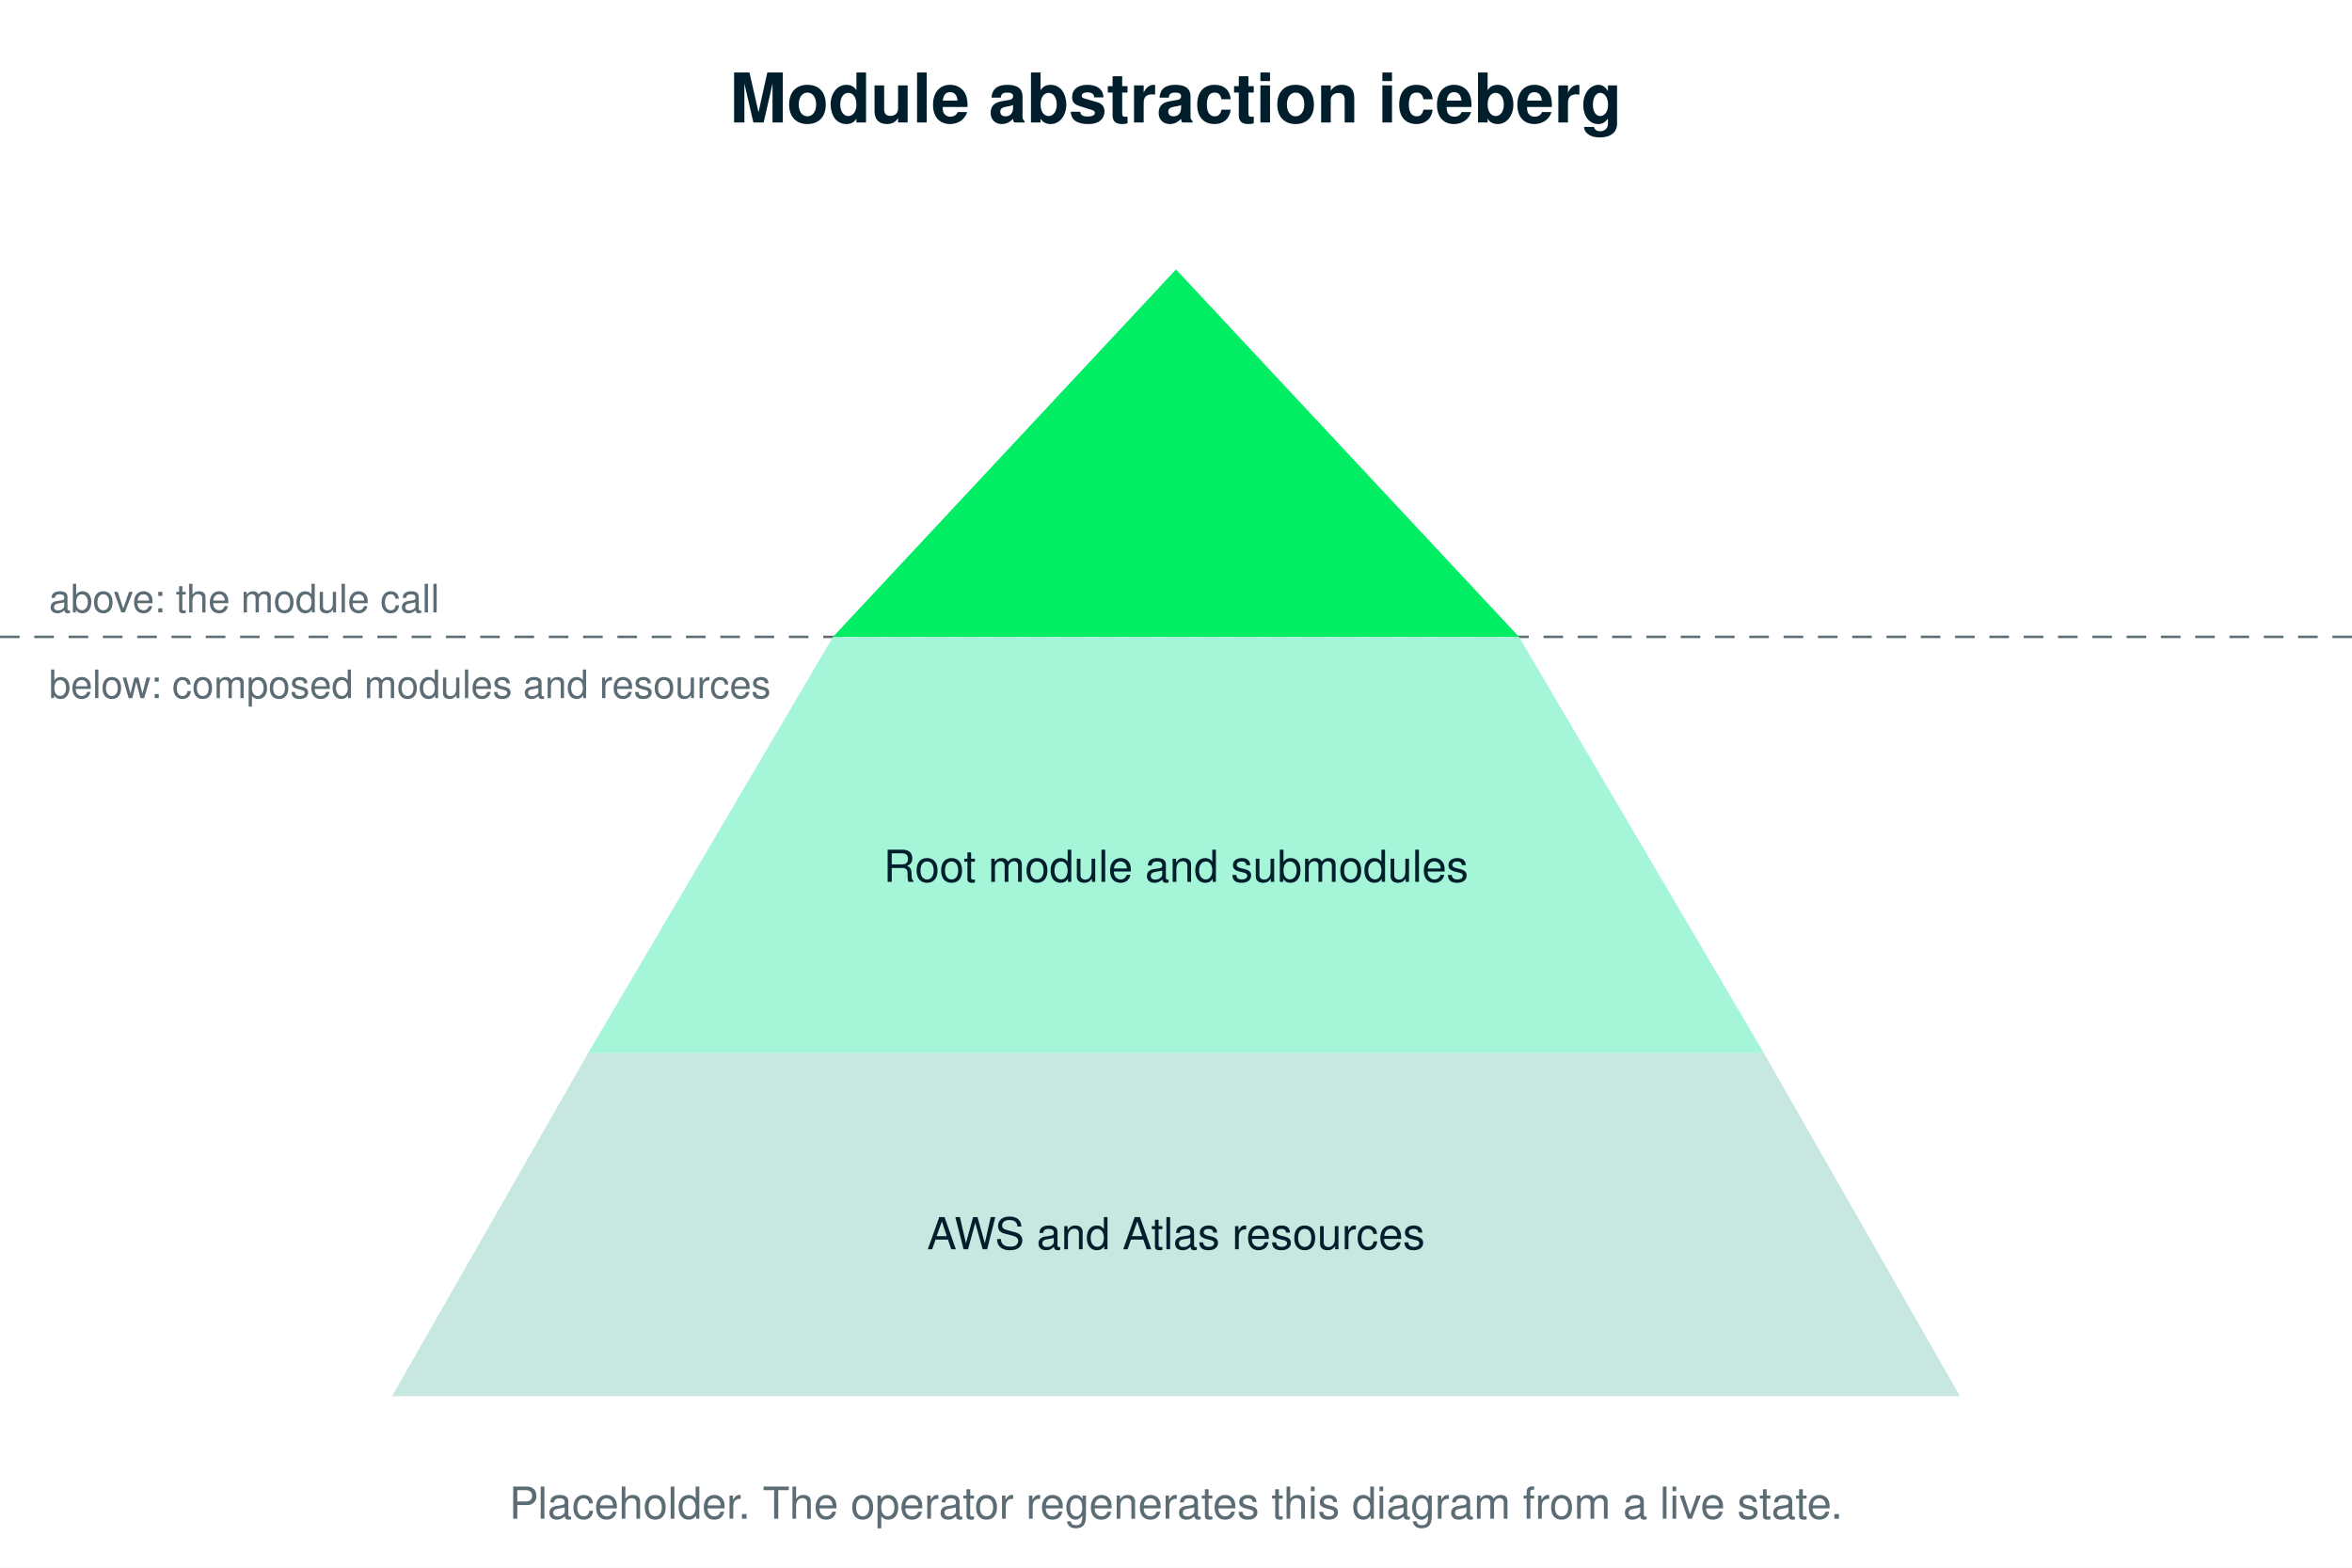
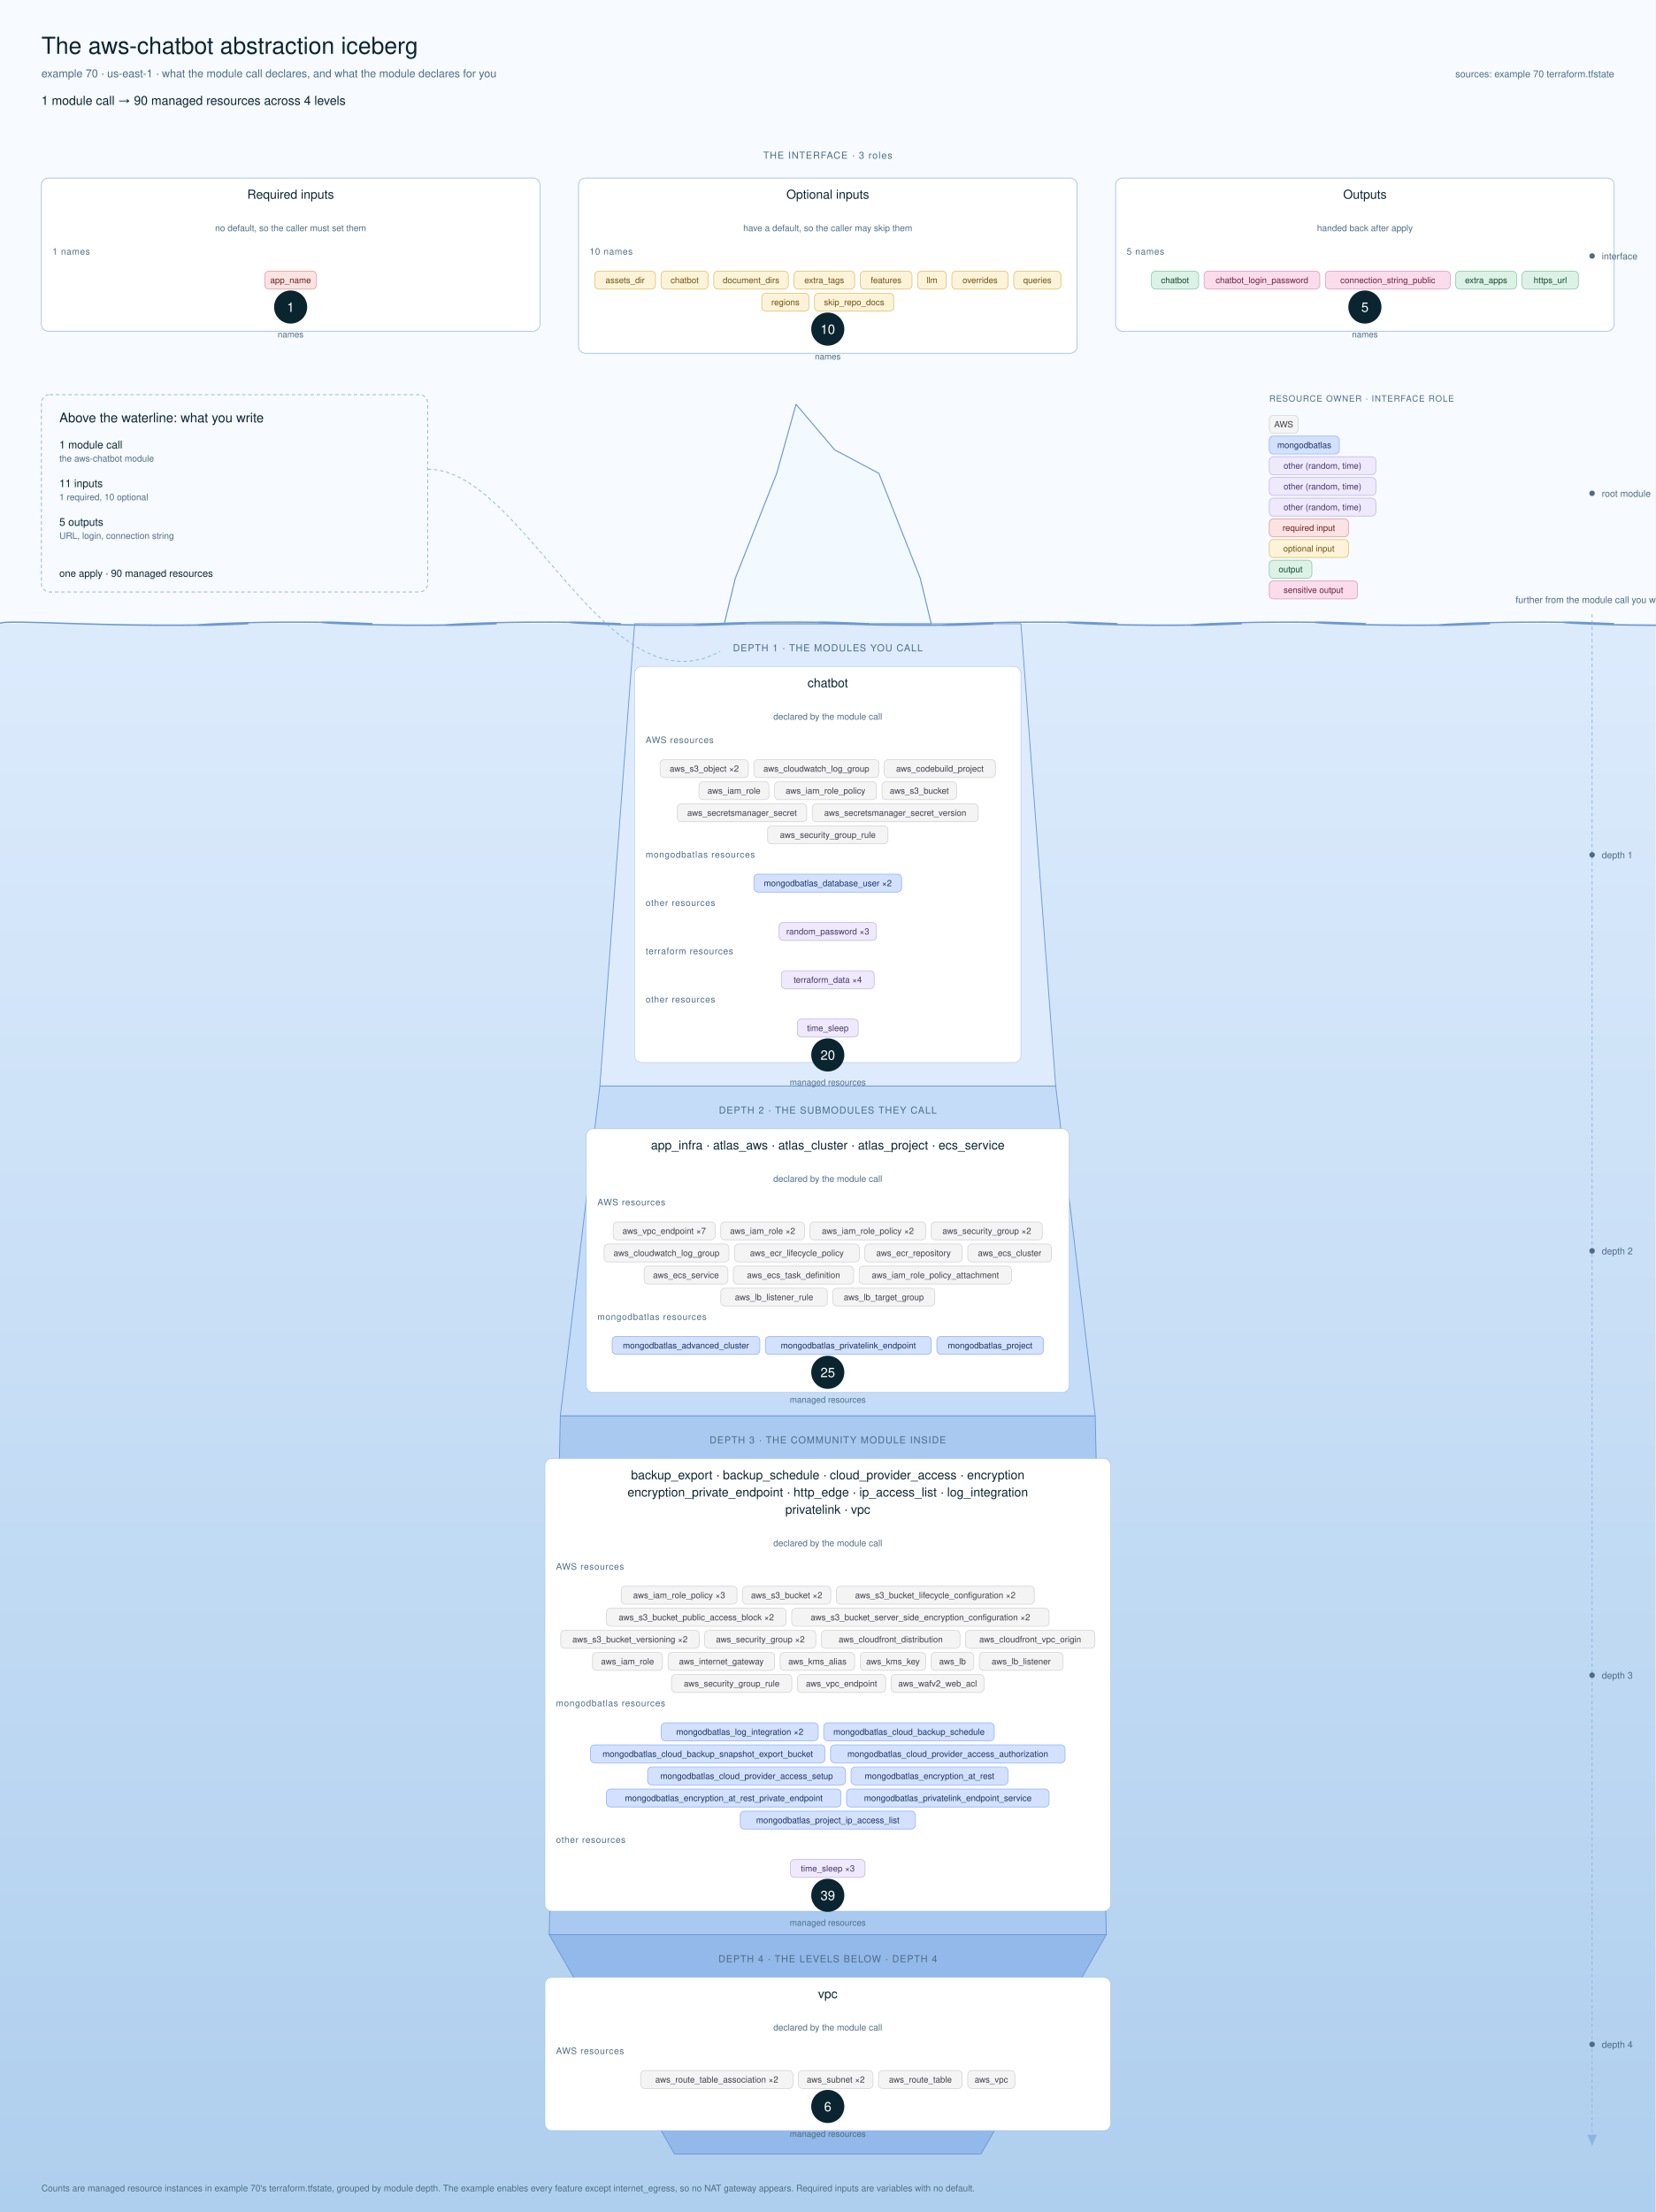
- <svg xmlns="http://www.w3.org/2000/svg" width="960" height="640" viewBox="0 0 960 640" role="img" aria-label="Placeholder for the module abstraction iceberg diagram">
-   <rect width="960" height="640" fill="#FFFFFF" />
-   <text x="480" y="50" text-anchor="middle" font-family="Helvetica, Arial, sans-serif" font-size="28" font-weight="700" fill="#001E2B">Module abstraction iceberg</text>
-   <line x1="0" y1="260" x2="960" y2="260" stroke="#5C6C75" stroke-dasharray="8 6" />
-   <text x="20" y="250" font-family="Helvetica, Arial, sans-serif" font-size="16" fill="#5C6C75">above: the module call</text>
-   <text x="20" y="285" font-family="Helvetica, Arial, sans-serif" font-size="16" fill="#5C6C75">below: composed modules and resources</text>
-   <polygon points="480,110 620,260 340,260" fill="#00ED64" />
-   <polygon points="340,260 620,260 720,430 240,430" fill="#A5F5D9" />
-   <polygon points="240,430 720,430 800,570 160,570" fill="#C7E7E0" />
-   <text x="480" y="360" text-anchor="middle" font-family="Helvetica, Arial, sans-serif" font-size="18" fill="#001E2B">Root module and submodules</text>
-   <text x="480" y="510" text-anchor="middle" font-family="Helvetica, Arial, sans-serif" font-size="18" fill="#001E2B">AWS and Atlas resources</text>
-   <text x="480" y="620" text-anchor="middle" font-family="Helvetica, Arial, sans-serif" font-size="18" fill="#5C6C75">Placeholder. The operator regenerates this diagram from a live state.</text>
+ <svg xmlns="http://www.w3.org/2000/svg" width="2400" viewBox="0 0 2400 3206" font-family="Helvetica, Arial, sans-serif" role="img">
+   <rect width="2400" height="3206" fill="#F7FAFF" />
+   <defs>
+     <linearGradient id="water" x1="0" y1="0" x2="0" y2="1">
+       <stop offset="0" stop-color="#DCEBFC" />
+       <stop offset="1" stop-color="#AFCFEE" />
+     </linearGradient>
+   </defs>
+   <rect x="0" y="904" width="2400" height="2302" fill="url(#water)" />
+   <polygon points="796.2,2804.0 977.9,3122.0 1422.1,3122.0 1603.8,2804.0" fill="#93B8EA" stroke="#6C97D4" stroke-width="1.2" stroke-linejoin="round" />
+   <polygon points="812.3,2052.0 796.2,2804.0 1603.8,2804.0 1587.7,2052.0" fill="#A9C9F1" stroke="#6C97D4" stroke-width="1.2" stroke-linejoin="round" />
+   <polygon points="869.6,1574.0 812.3,2052.0 1587.7,2052.0 1530.4,1574.0" fill="#C4DCF8" stroke="#6C97D4" stroke-width="1.2" stroke-linejoin="round" />
+   <polygon points="920.0,904.0 869.6,1574.0 1530.4,1574.0 1480.0,904.0" fill="#DDEBFD" stroke="#6C97D4" stroke-width="1.2" stroke-linejoin="round" />
+   <polygon points="1050.0,904.0 1066.0,838.0 1126.0,686.0 1154.0,586.0 1210.0,652.0 1274.0,686.0 1334.0,838.0 1350.0,904.0" fill="#F2F9FF" stroke="#6C97D4" stroke-width="1.5" stroke-linejoin="round" />
+   <text x="1200.0" y="230.0" text-anchor="middle" font-size="14" fill="#4C6C83" font-weight="500" letter-spacing="0.08em">THE INTERFACE  ·  3 roles</text>
+   <rect x="60.0" y="258.0" width="722.7" height="222.0" rx="10" fill="#FFFFFF" fill-opacity="1" stroke-opacity="1" stroke="#8FB4E0" stroke-width="0.9" />
+   <text x="421.3" y="288.0" text-anchor="middle" font-size="18" fill="#0B2530" font-weight="500">Required inputs</text>
+   <text x="421.3" y="335.0" text-anchor="middle" font-size="13" fill="#4C6C83">no default, so the caller must set them</text>
+   <text x="76.0" y="369.0" text-anchor="start" font-size="13" fill="#4C6C83" font-weight="500" letter-spacing="0.06em">1 names</text>
+   <rect x="383.8" y="393.0" width="75.0" height="26" rx="6" fill="#FBE3E3" stroke="#E39A9A" />
+   <text x="421.3" y="410.4" text-anchor="middle" font-size="12.5" fill="#6B2020">app_name</text>
+   <circle cx="421.333" cy="445" r="24" fill="#0B2530" />
+   <text x="421.3" y="452.0" text-anchor="middle" font-size="19" fill="#FFFFFF" font-weight="500">1</text>
+   <text x="421.3" y="489.0" text-anchor="middle" font-size="12.5" fill="#4C6C83">names</text>
+   <rect x="838.7" y="258.0" width="722.7" height="254.0" rx="10" fill="#FFFFFF" fill-opacity="1" stroke-opacity="1" stroke="#8FB4E0" stroke-width="0.9" />
+   <text x="1200.0" y="288.0" text-anchor="middle" font-size="18" fill="#0B2530" font-weight="500">Optional inputs</text>
+   <text x="1200.0" y="335.0" text-anchor="middle" font-size="13" fill="#4C6C83">have a default, so the caller may skip them</text>
+   <text x="854.7" y="369.0" text-anchor="start" font-size="13" fill="#4C6C83" font-weight="500" letter-spacing="0.06em">10 names</text>
+   <rect x="862.1" y="393.0" width="88.2" height="26" rx="6" fill="#FDF3D8" stroke="#E0C070" />
+   <text x="906.2" y="410.4" text-anchor="middle" font-size="12.5" fill="#6B5210">assets_dir</text>
+   <rect x="958.3" y="393.0" width="68.4" height="26" rx="6" fill="#FDF3D8" stroke="#E0C070" />
+   <text x="992.5" y="410.4" text-anchor="middle" font-size="12.5" fill="#6B5210">chatbot</text>
+   <rect x="1034.7" y="393.0" width="108.1" height="26" rx="6" fill="#FDF3D8" stroke="#E0C070" />
+   <text x="1088.8" y="410.4" text-anchor="middle" font-size="12.5" fill="#6B5210">document_dirs</text>
+   <rect x="1150.8" y="393.0" width="88.2" height="26" rx="6" fill="#FDF3D8" stroke="#E0C070" />
+   <text x="1194.9" y="410.4" text-anchor="middle" font-size="12.5" fill="#6B5210">extra_tags</text>
+   <rect x="1247.1" y="393.0" width="75.0" height="26" rx="6" fill="#FDF3D8" stroke="#E0C070" />
+   <text x="1284.6" y="410.4" text-anchor="middle" font-size="12.5" fill="#6B5210">features</text>
+   <rect x="1330.1" y="393.0" width="41.9" height="26" rx="6" fill="#FDF3D8" stroke="#E0C070" />
+   <text x="1351.0" y="410.4" text-anchor="middle" font-size="12.5" fill="#6B5210">llm</text>
+   <rect x="1379.9" y="393.0" width="81.6" height="26" rx="6" fill="#FDF3D8" stroke="#E0C070" />
+   <text x="1420.8" y="410.4" text-anchor="middle" font-size="12.5" fill="#6B5210">overrides</text>
+   <rect x="1469.6" y="393.0" width="68.4" height="26" rx="6" fill="#FDF3D8" stroke="#E0C070" />
+   <text x="1503.8" y="410.4" text-anchor="middle" font-size="12.5" fill="#6B5210">queries</text>
+   <rect x="1104.4" y="425.0" width="68.4" height="26" rx="6" fill="#FDF3D8" stroke="#E0C070" />
+   <text x="1138.6" y="442.4" text-anchor="middle" font-size="12.5" fill="#6B5210">regions</text>
+   <rect x="1180.8" y="425.0" width="114.8" height="26" rx="6" fill="#FDF3D8" stroke="#E0C070" />
+   <text x="1238.2" y="442.4" text-anchor="middle" font-size="12.5" fill="#6B5210">skip_repo_docs</text>
+   <circle cx="1200.0" cy="477" r="24" fill="#0B2530" />
+   <text x="1200.0" y="484.0" text-anchor="middle" font-size="19" fill="#FFFFFF" font-weight="500">10</text>
+   <text x="1200.0" y="521.0" text-anchor="middle" font-size="12.5" fill="#4C6C83">names</text>
+   <rect x="1617.3" y="258.0" width="722.7" height="222.0" rx="10" fill="#FFFFFF" fill-opacity="1" stroke-opacity="1" stroke="#8FB4E0" stroke-width="0.9" />
+   <text x="1978.7" y="288.0" text-anchor="middle" font-size="18" fill="#0B2530" font-weight="500">Outputs</text>
+   <text x="1978.7" y="335.0" text-anchor="middle" font-size="13" fill="#4C6C83">handed back after apply</text>
+   <text x="1633.3" y="369.0" text-anchor="start" font-size="13" fill="#4C6C83" font-weight="500" letter-spacing="0.06em">5 names</text>
+   <rect x="1669.2" y="393.0" width="68.4" height="26" rx="6" fill="#DDF2E6" stroke="#87C9A5" />
+   <text x="1703.4" y="410.4" text-anchor="middle" font-size="12.5" fill="#0E4A2C">chatbot</text>
+   <rect x="1745.5" y="393.0" width="167.8" height="26" rx="6" fill="#FADCEA" stroke="#DF9BBF" />
+   <text x="1829.4" y="410.4" text-anchor="middle" font-size="12.5" fill="#6B1F45">chatbot_login_password</text>
+   <rect x="1921.3" y="393.0" width="181.0" height="26" rx="6" fill="#FADCEA" stroke="#DF9BBF" />
+   <text x="2011.8" y="410.4" text-anchor="middle" font-size="12.5" fill="#6B1F45">connection_string_public</text>
+   <rect x="2110.3" y="393.0" width="88.2" height="26" rx="6" fill="#DDF2E6" stroke="#87C9A5" />
+   <text x="2154.4" y="410.4" text-anchor="middle" font-size="12.5" fill="#0E4A2C">extra_apps</text>
+   <rect x="2206.5" y="393.0" width="81.6" height="26" rx="6" fill="#DDF2E6" stroke="#87C9A5" />
+   <text x="2247.4" y="410.4" text-anchor="middle" font-size="12.5" fill="#0E4A2C">https_url</text>
+   <circle cx="1978.667" cy="445" r="24" fill="#0B2530" />
+   <text x="1978.7" y="452.0" text-anchor="middle" font-size="19" fill="#FFFFFF" font-weight="500">5</text>
+   <text x="1978.7" y="489.0" text-anchor="middle" font-size="12.5" fill="#4C6C83">names</text>
+   <text x="1200.0" y="944.0" text-anchor="middle" font-size="14" fill="#4C6C83" font-weight="500" letter-spacing="0.08em">DEPTH 1  ·  THE MODULES YOU CALL</text>
+   <rect x="920.0" y="966.0" width="560.0" height="574.0" rx="10" fill="#FFFFFF" stroke="#8FB4E0" stroke-width="0.9" stroke-opacity="0.6" />
+   <text x="1200.0" y="996.0" text-anchor="middle" font-size="18" fill="#0B2530" font-weight="500">chatbot</text>
+   <text x="1200.0" y="1043.0" text-anchor="middle" font-size="13" fill="#4C6C83">declared by the module call</text>
+   <text x="936.0" y="1077.0" text-anchor="start" font-size="13" fill="#4C6C83" font-weight="500" letter-spacing="0.06em">AWS resources</text>
+   <rect x="956.9" y="1101.0" width="128.0" height="26" rx="6" fill="#F4F4F5" stroke="#D4D4D8" />
+   <text x="1020.9" y="1118.4" text-anchor="middle" font-size="12.5" fill="#3F3F46">aws_s3_object ×2</text>
+   <rect x="1092.9" y="1101.0" width="181.0" height="26" rx="6" fill="#F4F4F5" stroke="#D4D4D8" />
+   <text x="1183.4" y="1118.4" text-anchor="middle" font-size="12.5" fill="#3F3F46">aws_cloudwatch_log_group</text>
+   <rect x="1281.9" y="1101.0" width="161.1" height="26" rx="6" fill="#F4F4F5" stroke="#D4D4D8" />
+   <text x="1362.5" y="1118.4" text-anchor="middle" font-size="12.5" fill="#3F3F46">aws_codebuild_project</text>
+   <rect x="1013.2" y="1133.0" width="101.5" height="26" rx="6" fill="#F4F4F5" stroke="#D4D4D8" />
+   <text x="1064.0" y="1150.4" text-anchor="middle" font-size="12.5" fill="#3F3F46">aws_iam_role</text>
+   <rect x="1122.8" y="1133.0" width="147.9" height="26" rx="6" fill="#F4F4F5" stroke="#D4D4D8" />
+   <text x="1196.7" y="1150.4" text-anchor="middle" font-size="12.5" fill="#3F3F46">aws_iam_role_policy</text>
+   <rect x="1278.6" y="1133.0" width="108.1" height="26" rx="6" fill="#F4F4F5" stroke="#D4D4D8" />
+   <text x="1332.7" y="1150.4" text-anchor="middle" font-size="12.5" fill="#3F3F46">aws_s3_bucket</text>
+   <rect x="981.9" y="1165.0" width="187.6" height="26" rx="6" fill="#F4F4F5" stroke="#D4D4D8" />
+   <text x="1075.7" y="1182.4" text-anchor="middle" font-size="12.5" fill="#3F3F46">aws_secretsmanager_secret</text>
+   <rect x="1177.5" y="1165.0" width="240.6" height="26" rx="6" fill="#F4F4F5" stroke="#D4D4D8" />
+   <text x="1297.8" y="1182.4" text-anchor="middle" font-size="12.5" fill="#3F3F46">aws_secretsmanager_secret_version</text>
+   <rect x="1112.8" y="1197.0" width="174.4" height="26" rx="6" fill="#F4F4F5" stroke="#D4D4D8" />
+   <text x="1200.0" y="1214.4" text-anchor="middle" font-size="12.5" fill="#3F3F46">aws_security_group_rule</text>
+   <text x="936.0" y="1243.0" text-anchor="start" font-size="13" fill="#4C6C83" font-weight="500" letter-spacing="0.06em">mongodbatlas resources</text>
+   <rect x="1092.9" y="1267.0" width="214.1" height="26" rx="6" fill="#D3E1FF" stroke="#90B3FF" />
+   <text x="1200.0" y="1284.4" text-anchor="middle" font-size="12.5" fill="#17325C">mongodbatlas_database_user ×2</text>
+   <text x="936.0" y="1313.0" text-anchor="start" font-size="13" fill="#4C6C83" font-weight="500" letter-spacing="0.06em">other resources</text>
+   <rect x="1129.4" y="1337.0" width="141.2" height="26" rx="6" fill="#EFEAFB" stroke="#C4B5E8" />
+   <text x="1200.0" y="1354.4" text-anchor="middle" font-size="12.5" fill="#43326B">random_password ×3</text>
+   <text x="936.0" y="1383.0" text-anchor="start" font-size="13" fill="#4C6C83" font-weight="500" letter-spacing="0.06em">terraform resources</text>
+   <rect x="1132.7" y="1407.0" width="134.6" height="26" rx="6" fill="#EFEAFB" stroke="#C4B5E8" />
+   <text x="1200.0" y="1424.4" text-anchor="middle" font-size="12.5" fill="#43326B">terraform_data ×4</text>
+   <text x="936.0" y="1453.0" text-anchor="start" font-size="13" fill="#4C6C83" font-weight="500" letter-spacing="0.06em">other resources</text>
+   <rect x="1155.9" y="1477.0" width="88.2" height="26" rx="6" fill="#EFEAFB" stroke="#C4B5E8" />
+   <text x="1200.0" y="1494.4" text-anchor="middle" font-size="12.5" fill="#43326B">time_sleep</text>
+   <circle cx="1200.0" cy="1529" r="24" fill="#0B2530" />
+   <text x="1200.0" y="1536.0" text-anchor="middle" font-size="19" fill="#FFFFFF" font-weight="500">20</text>
+   <text x="1200.0" y="1573.0" text-anchor="middle" font-size="12.5" fill="#4C6C83">managed resources</text>
+   <text x="1200.0" y="1614.0" text-anchor="middle" font-size="14" fill="#4C6C83" font-weight="500" letter-spacing="0.08em">DEPTH 2  ·  THE SUBMODULES THEY CALL</text>
+   <rect x="850.0" y="1636.0" width="700.0" height="382.0" rx="10" fill="#FFFFFF" stroke="#8FB4E0" stroke-width="0.9" stroke-opacity="0.6" />
+   <text x="1200.0" y="1666.0" text-anchor="middle" font-size="18" fill="#0B2530" font-weight="500">app_infra · atlas_aws · atlas_cluster · atlas_project · ecs_service</text>
+   <text x="1200.0" y="1713.0" text-anchor="middle" font-size="13" fill="#4C6C83">declared by the module call</text>
+   <text x="866.0" y="1747.0" text-anchor="start" font-size="13" fill="#4C6C83" font-weight="500" letter-spacing="0.06em">AWS resources</text>
+   <rect x="888.9" y="1771.0" width="147.9" height="26" rx="6" fill="#F4F4F5" stroke="#D4D4D8" />
+   <text x="962.9" y="1788.4" text-anchor="middle" font-size="12.5" fill="#3F3F46">aws_vpc_endpoint ×7</text>
+   <rect x="1044.8" y="1771.0" width="121.4" height="26" rx="6" fill="#F4F4F5" stroke="#D4D4D8" />
+   <text x="1105.5" y="1788.4" text-anchor="middle" font-size="12.5" fill="#3F3F46">aws_iam_role ×2</text>
+   <rect x="1174.2" y="1771.0" width="167.8" height="26" rx="6" fill="#F4F4F5" stroke="#D4D4D8" />
+   <text x="1258.1" y="1788.4" text-anchor="middle" font-size="12.5" fill="#3F3F46">aws_iam_role_policy ×2</text>
+   <rect x="1349.9" y="1771.0" width="161.1" height="26" rx="6" fill="#F4F4F5" stroke="#D4D4D8" />
+   <text x="1430.5" y="1788.4" text-anchor="middle" font-size="12.5" fill="#3F3F46">aws_security_group ×2</text>
+   <rect x="875.7" y="1803.0" width="181.0" height="26" rx="6" fill="#F4F4F5" stroke="#D4D4D8" />
+   <text x="966.2" y="1820.4" text-anchor="middle" font-size="12.5" fill="#3F3F46">aws_cloudwatch_log_group</text>
+   <rect x="1064.7" y="1803.0" width="181.0" height="26" rx="6" fill="#F4F4F5" stroke="#D4D4D8" />
+   <text x="1155.2" y="1820.4" text-anchor="middle" font-size="12.5" fill="#3F3F46">aws_ecr_lifecycle_policy</text>
+   <rect x="1253.7" y="1803.0" width="141.2" height="26" rx="6" fill="#F4F4F5" stroke="#D4D4D8" />
+   <text x="1324.3" y="1820.4" text-anchor="middle" font-size="12.5" fill="#3F3F46">aws_ecr_repository</text>
+   <rect x="1402.9" y="1803.0" width="121.4" height="26" rx="6" fill="#F4F4F5" stroke="#D4D4D8" />
+   <text x="1463.6" y="1820.4" text-anchor="middle" font-size="12.5" fill="#3F3F46">aws_ecs_cluster</text>
+   <rect x="933.8" y="1835.0" width="121.4" height="26" rx="6" fill="#F4F4F5" stroke="#D4D4D8" />
+   <text x="994.4" y="1852.4" text-anchor="middle" font-size="12.5" fill="#3F3F46">aws_ecs_service</text>
+   <rect x="1063.1" y="1835.0" width="174.4" height="26" rx="6" fill="#F4F4F5" stroke="#D4D4D8" />
+   <text x="1150.3" y="1852.4" text-anchor="middle" font-size="12.5" fill="#3F3F46">aws_ecs_task_definition</text>
+   <rect x="1245.5" y="1835.0" width="220.8" height="26" rx="6" fill="#F4F4F5" stroke="#D4D4D8" />
+   <text x="1355.9" y="1852.4" text-anchor="middle" font-size="12.5" fill="#3F3F46">aws_iam_role_policy_attachment</text>
+   <rect x="1044.8" y="1867.0" width="154.5" height="26" rx="6" fill="#F4F4F5" stroke="#D4D4D8" />
+   <text x="1122.1" y="1884.4" text-anchor="middle" font-size="12.5" fill="#3F3F46">aws_lb_listener_rule</text>
+   <rect x="1207.3" y="1867.0" width="147.9" height="26" rx="6" fill="#F4F4F5" stroke="#D4D4D8" />
+   <text x="1281.2" y="1884.4" text-anchor="middle" font-size="12.5" fill="#3F3F46">aws_lb_target_group</text>
+   <text x="866.0" y="1913.0" text-anchor="start" font-size="13" fill="#4C6C83" font-weight="500" letter-spacing="0.06em">mongodbatlas resources</text>
+   <rect x="887.4" y="1937.0" width="214.1" height="26" rx="6" fill="#D3E1FF" stroke="#90B3FF" />
+   <text x="994.4" y="1954.4" text-anchor="middle" font-size="12.5" fill="#17325C">mongodbatlas_advanced_cluster</text>
+   <rect x="1109.5" y="1937.0" width="240.6" height="26" rx="6" fill="#D3E1FF" stroke="#90B3FF" />
+   <text x="1229.8" y="1954.4" text-anchor="middle" font-size="12.5" fill="#17325C">mongodbatlas_privatelink_endpoint</text>
+   <rect x="1358.1" y="1937.0" width="154.5" height="26" rx="6" fill="#D3E1FF" stroke="#90B3FF" />
+   <text x="1435.4" y="1954.4" text-anchor="middle" font-size="12.5" fill="#17325C">mongodbatlas_project</text>
+   <circle cx="1200.0" cy="1989" r="24" fill="#0B2530" />
+   <text x="1200.0" y="1996.0" text-anchor="middle" font-size="19" fill="#FFFFFF" font-weight="500">25</text>
+   <text x="1200.0" y="2033.0" text-anchor="middle" font-size="12.5" fill="#4C6C83">managed resources</text>
+   <text x="1200.0" y="2092.0" text-anchor="middle" font-size="14" fill="#4C6C83" font-weight="500" letter-spacing="0.08em">DEPTH 3  ·  THE COMMUNITY MODULE INSIDE</text>
+   <rect x="790.0" y="2114.0" width="820.0" height="656.0" rx="10" fill="#FFFFFF" stroke="#8FB4E0" stroke-width="0.9" stroke-opacity="0.6" />
+   <text x="1200.0" y="2144.0" text-anchor="middle" font-size="18" fill="#0B2530" font-weight="500">backup_export · backup_schedule · cloud_provider_access · encryption</text>
+   <text x="1200.0" y="2169.0" text-anchor="middle" font-size="18" fill="#0B2530" font-weight="500">encryption_private_endpoint · http_edge · ip_access_list · log_integration</text>
+   <text x="1200.0" y="2194.0" text-anchor="middle" font-size="18" fill="#0B2530" font-weight="500">privatelink · vpc</text>
+   <text x="1200.0" y="2241.0" text-anchor="middle" font-size="13" fill="#4C6C83">declared by the module call</text>
+   <text x="806.0" y="2275.0" text-anchor="start" font-size="13" fill="#4C6C83" font-weight="500" letter-spacing="0.06em">AWS resources</text>
+   <rect x="900.6" y="2299.0" width="167.8" height="26" rx="6" fill="#F4F4F5" stroke="#D4D4D8" />
+   <text x="984.5" y="2316.4" text-anchor="middle" font-size="12.5" fill="#3F3F46">aws_iam_role_policy ×3</text>
+   <rect x="1076.4" y="2299.0" width="128.0" height="26" rx="6" fill="#F4F4F5" stroke="#D4D4D8" />
+   <text x="1140.4" y="2316.4" text-anchor="middle" font-size="12.5" fill="#3F3F46">aws_s3_bucket ×2</text>
+   <rect x="1212.4" y="2299.0" width="287.0" height="26" rx="6" fill="#F4F4F5" stroke="#D4D4D8" />
+   <text x="1355.9" y="2316.4" text-anchor="middle" font-size="12.5" fill="#3F3F46">aws_s3_bucket_lifecycle_configuration ×2</text>
+   <rect x="879.2" y="2331.0" width="260.5" height="26" rx="6" fill="#F4F4F5" stroke="#D4D4D8" />
+   <text x="1009.4" y="2348.4" text-anchor="middle" font-size="12.5" fill="#3F3F46">aws_s3_bucket_public_access_block ×2</text>
+   <rect x="1147.7" y="2331.0" width="373.1" height="26" rx="6" fill="#F4F4F5" stroke="#D4D4D8" />
+   <text x="1334.2" y="2348.4" text-anchor="middle" font-size="12.5" fill="#3F3F46">aws_s3_bucket_server_side_encryption_configuration ×2</text>
+   <rect x="812.8" y="2363.0" width="200.9" height="26" rx="6" fill="#F4F4F5" stroke="#D4D4D8" />
+   <text x="913.2" y="2380.4" text-anchor="middle" font-size="12.5" fill="#3F3F46">aws_s3_bucket_versioning ×2</text>
+   <rect x="1021.6" y="2363.0" width="161.1" height="26" rx="6" fill="#F4F4F5" stroke="#D4D4D8" />
+   <text x="1102.2" y="2380.4" text-anchor="middle" font-size="12.5" fill="#3F3F46">aws_security_group ×2</text>
+   <rect x="1190.8" y="2363.0" width="200.9" height="26" rx="6" fill="#F4F4F5" stroke="#D4D4D8" />
+   <text x="1291.2" y="2380.4" text-anchor="middle" font-size="12.5" fill="#3F3F46">aws_cloudfront_distribution</text>
+   <rect x="1399.6" y="2363.0" width="187.6" height="26" rx="6" fill="#F4F4F5" stroke="#D4D4D8" />
+   <text x="1493.4" y="2380.4" text-anchor="middle" font-size="12.5" fill="#3F3F46">aws_cloudfront_vpc_origin</text>
+   <rect x="858.9" y="2395.0" width="101.5" height="26" rx="6" fill="#F4F4F5" stroke="#D4D4D8" />
+   <text x="909.7" y="2412.4" text-anchor="middle" font-size="12.5" fill="#3F3F46">aws_iam_role</text>
+   <rect x="968.4" y="2395.0" width="154.5" height="26" rx="6" fill="#F4F4F5" stroke="#D4D4D8" />
+   <text x="1045.7" y="2412.4" text-anchor="middle" font-size="12.5" fill="#3F3F46">aws_internet_gateway</text>
+   <rect x="1130.9" y="2395.0" width="108.1" height="26" rx="6" fill="#F4F4F5" stroke="#D4D4D8" />
+   <text x="1185.0" y="2412.4" text-anchor="middle" font-size="12.5" fill="#3F3F46">aws_kms_alias</text>
+   <rect x="1247.1" y="2395.0" width="94.9" height="26" rx="6" fill="#F4F4F5" stroke="#D4D4D8" />
+   <text x="1294.5" y="2412.4" text-anchor="middle" font-size="12.5" fill="#3F3F46">aws_kms_key</text>
+   <rect x="1349.9" y="2395.0" width="61.8" height="26" rx="6" fill="#F4F4F5" stroke="#D4D4D8" />
+   <text x="1380.8" y="2412.4" text-anchor="middle" font-size="12.5" fill="#3F3F46">aws_lb</text>
+   <rect x="1419.7" y="2395.0" width="121.4" height="26" rx="6" fill="#F4F4F5" stroke="#D4D4D8" />
+   <text x="1480.4" y="2412.4" text-anchor="middle" font-size="12.5" fill="#3F3F46">aws_lb_listener</text>
+   <rect x="973.5" y="2427.0" width="174.4" height="26" rx="6" fill="#F4F4F5" stroke="#D4D4D8" />
+   <text x="1060.7" y="2444.4" text-anchor="middle" font-size="12.5" fill="#3F3F46">aws_security_group_rule</text>
+   <rect x="1155.9" y="2427.0" width="128.0" height="26" rx="6" fill="#F4F4F5" stroke="#D4D4D8" />
+   <text x="1219.9" y="2444.4" text-anchor="middle" font-size="12.5" fill="#3F3F46">aws_vpc_endpoint</text>
+   <rect x="1291.9" y="2427.0" width="134.6" height="26" rx="6" fill="#F4F4F5" stroke="#D4D4D8" />
+   <text x="1359.2" y="2444.4" text-anchor="middle" font-size="12.5" fill="#3F3F46">aws_wafv2_web_acl</text>
+   <text x="806.0" y="2473.0" text-anchor="start" font-size="13" fill="#4C6C83" font-weight="500" letter-spacing="0.06em">mongodbatlas resources</text>
+   <rect x="958.7" y="2497.0" width="227.4" height="26" rx="6" fill="#D3E1FF" stroke="#90B3FF" />
+   <text x="1072.4" y="2514.4" text-anchor="middle" font-size="12.5" fill="#17325C">mongodbatlas_log_integration ×2</text>
+   <rect x="1194.1" y="2497.0" width="247.2" height="26" rx="6" fill="#D3E1FF" stroke="#90B3FF" />
+   <text x="1317.7" y="2514.4" text-anchor="middle" font-size="12.5" fill="#17325C">mongodbatlas_cloud_backup_schedule</text>
+   <rect x="856.0" y="2529.0" width="340.0" height="26" rx="6" fill="#D3E1FF" stroke="#90B3FF" />
+   <text x="1026.0" y="2546.4" text-anchor="middle" font-size="12.5" fill="#17325C">mongodbatlas_cloud_backup_snapshot_export_bucket</text>
+   <rect x="1204.0" y="2529.0" width="340.0" height="26" rx="6" fill="#D3E1FF" stroke="#90B3FF" />
+   <text x="1374.0" y="2546.4" text-anchor="middle" font-size="12.5" fill="#17325C">mongodbatlas_cloud_provider_access_authorization</text>
+   <rect x="938.8" y="2561.0" width="287.0" height="26" rx="6" fill="#D3E1FF" stroke="#90B3FF" />
+   <text x="1082.3" y="2578.4" text-anchor="middle" font-size="12.5" fill="#17325C">mongodbatlas_cloud_provider_access_setup</text>
+   <rect x="1233.8" y="2561.0" width="227.4" height="26" rx="6" fill="#D3E1FF" stroke="#90B3FF" />
+   <text x="1347.5" y="2578.4" text-anchor="middle" font-size="12.5" fill="#17325C">mongodbatlas_encryption_at_rest</text>
+   <rect x="879.2" y="2593.0" width="340.0" height="26" rx="6" fill="#D3E1FF" stroke="#90B3FF" />
+   <text x="1049.2" y="2610.4" text-anchor="middle" font-size="12.5" fill="#17325C">mongodbatlas_encryption_at_rest_private_endpoint</text>
+   <rect x="1227.2" y="2593.0" width="293.6" height="26" rx="6" fill="#D3E1FF" stroke="#90B3FF" />
+   <text x="1374.0" y="2610.4" text-anchor="middle" font-size="12.5" fill="#17325C">mongodbatlas_privatelink_endpoint_service</text>
+   <rect x="1073.1" y="2625.0" width="253.9" height="26" rx="6" fill="#D3E1FF" stroke="#90B3FF" />
+   <text x="1200.0" y="2642.4" text-anchor="middle" font-size="12.5" fill="#17325C">mongodbatlas_project_ip_access_list</text>
+   <text x="806.0" y="2671.0" text-anchor="start" font-size="13" fill="#4C6C83" font-weight="500" letter-spacing="0.06em">other resources</text>
+   <rect x="1145.9" y="2695.0" width="108.1" height="26" rx="6" fill="#EFEAFB" stroke="#C4B5E8" />
+   <text x="1200.0" y="2712.4" text-anchor="middle" font-size="12.5" fill="#43326B">time_sleep ×3</text>
+   <circle cx="1200.0" cy="2747" r="24" fill="#0B2530" />
+   <text x="1200.0" y="2754.0" text-anchor="middle" font-size="19" fill="#FFFFFF" font-weight="500">39</text>
+   <text x="1200.0" y="2791.0" text-anchor="middle" font-size="12.5" fill="#4C6C83">managed resources</text>
+   <text x="1200.0" y="2844.0" text-anchor="middle" font-size="14" fill="#4C6C83" font-weight="500" letter-spacing="0.08em">DEPTH 4  ·  THE LEVELS BELOW · DEPTH 4</text>
+   <rect x="790.0" y="2866.0" width="820.0" height="222.0" rx="10" fill="#FFFFFF" stroke="#8FB4E0" stroke-width="0.9" stroke-opacity="0.6" />
+   <text x="1200.0" y="2896.0" text-anchor="middle" font-size="18" fill="#0B2530" font-weight="500">vpc</text>
+   <text x="1200.0" y="2943.0" text-anchor="middle" font-size="13" fill="#4C6C83">declared by the module call</text>
+   <text x="806.0" y="2977.0" text-anchor="start" font-size="13" fill="#4C6C83" font-weight="500" letter-spacing="0.06em">AWS resources</text>
+   <rect x="928.7" y="3001.0" width="220.8" height="26" rx="6" fill="#F4F4F5" stroke="#D4D4D8" />
+   <text x="1039.1" y="3018.4" text-anchor="middle" font-size="12.5" fill="#3F3F46">aws_route_table_association ×2</text>
+   <rect x="1157.4" y="3001.0" width="108.1" height="26" rx="6" fill="#F4F4F5" stroke="#D4D4D8" />
+   <text x="1211.5" y="3018.4" text-anchor="middle" font-size="12.5" fill="#3F3F46">aws_subnet ×2</text>
+   <rect x="1273.6" y="3001.0" width="121.4" height="26" rx="6" fill="#F4F4F5" stroke="#D4D4D8" />
+   <text x="1334.2" y="3018.4" text-anchor="middle" font-size="12.5" fill="#3F3F46">aws_route_table</text>
+   <rect x="1402.9" y="3001.0" width="68.4" height="26" rx="6" fill="#F4F4F5" stroke="#D4D4D8" />
+   <text x="1437.1" y="3018.4" text-anchor="middle" font-size="12.5" fill="#3F3F46">aws_vpc</text>
+   <circle cx="1200.0" cy="3053" r="24" fill="#0B2530" />
+   <text x="1200.0" y="3060.0" text-anchor="middle" font-size="19" fill="#FFFFFF" font-weight="500">6</text>
+   <text x="1200.0" y="3097.0" text-anchor="middle" font-size="12.5" fill="#4C6C83">managed resources</text>
+   <path d="M 0 904 C 0 896 180 912 360 904 C 180 912 360 896 540 904 C 360 896 540 912 720 904 C 540 912 720 896 900 904 C 720 896 900 912 1080 904 C 900 912 1080 896 1260 904 C 1080 896 1260 912 1440 904 C 1260 912 1440 896 1620 904 C 1440 896 1620 912 1800 904 C 1620 912 1800 896 1980 904 C 1800 896 1980 912 2160 904 C 1980 912 2160 896 2340 904 C 2160 896 2340 912 2520 904 C 2340 912 2520 896 2700 904" fill="none" stroke="#6C97D4" stroke-width="2" />
+   <rect x="60" y="572" width="560" height="286" rx="12" fill="none" stroke="#8FB4E0" stroke-width="1.2" stroke-dasharray="5 4" />
+   <text x="86.0" y="612.0" text-anchor="start" font-size="19" fill="#0B2530" font-weight="500">Above the waterline: what you write</text>
+   <text x="86.0" y="650.0" text-anchor="start" font-size="15.5" fill="#0B2530" font-weight="500">1 module call</text>
+   <text x="86.0" y="669.0" text-anchor="start" font-size="13" fill="#4C6C83">the aws-chatbot module</text>
+   <text x="86.0" y="706.0" text-anchor="start" font-size="15.5" fill="#0B2530" font-weight="500">11 inputs</text>
+   <text x="86.0" y="725.0" text-anchor="start" font-size="13" fill="#4C6C83">1 required, 10 optional</text>
+   <text x="86.0" y="762.0" text-anchor="start" font-size="15.5" fill="#0B2530" font-weight="500">5 outputs</text>
+   <text x="86.0" y="781.0" text-anchor="start" font-size="13" fill="#4C6C83">URL, login, connection string</text>
+   <text x="86.0" y="836.0" text-anchor="start" font-size="14.5" fill="#0B2530" font-weight="500">one apply  ·  90 managed resources</text>
+   <path d="M 620 680 C 760 680 880 1034 1044.0 944" fill="none" stroke="#8FB4E0" stroke-width="1.2" stroke-dasharray="5 4" />
+   <text x="1840.0" y="582.0" text-anchor="start" font-size="12.5" fill="#4C6C83" font-weight="500" letter-spacing="0.08em">RESOURCE OWNER · INTERFACE ROLE</text>
+   <rect x="1840" y="602" width="41.9" height="26" rx="6" fill="#F4F4F5" stroke="#D4D4D8" />
+   <text x="1860.9" y="619.4" text-anchor="middle" font-size="12.5" fill="#3F3F46">AWS</text>
+   <rect x="1840" y="632" width="101.5" height="26" rx="6" fill="#D3E1FF" stroke="#90B3FF" />
+   <text x="1890.8" y="649.4" text-anchor="middle" font-size="12.5" fill="#17325C">mongodbatlas</text>
+   <rect x="1840" y="662" width="154.5" height="26" rx="6" fill="#EFEAFB" stroke="#C4B5E8" />
+   <text x="1917.2" y="679.4" text-anchor="middle" font-size="12.5" fill="#43326B">other (random, time)</text>
+   <rect x="1840" y="692" width="154.5" height="26" rx="6" fill="#EFEAFB" stroke="#C4B5E8" />
+   <text x="1917.2" y="709.4" text-anchor="middle" font-size="12.5" fill="#43326B">other (random, time)</text>
+   <rect x="1840" y="722" width="154.5" height="26" rx="6" fill="#EFEAFB" stroke="#C4B5E8" />
+   <text x="1917.2" y="739.4" text-anchor="middle" font-size="12.5" fill="#43326B">other (random, time)</text>
+   <rect x="1840" y="752" width="114.8" height="26" rx="6" fill="#FBE3E3" stroke="#E39A9A" />
+   <text x="1897.4" y="769.4" text-anchor="middle" font-size="12.5" fill="#6B2020">required input</text>
+   <rect x="1840" y="782" width="114.8" height="26" rx="6" fill="#FDF3D8" stroke="#E0C070" />
+   <text x="1897.4" y="799.4" text-anchor="middle" font-size="12.5" fill="#6B5210">optional input</text>
+   <rect x="1840" y="812" width="61.8" height="26" rx="6" fill="#DDF2E6" stroke="#87C9A5" />
+   <text x="1870.9" y="829.4" text-anchor="middle" font-size="12.5" fill="#0E4A2C">output</text>
+   <rect x="1840" y="842" width="128.0" height="26" rx="6" fill="#FADCEA" stroke="#DF9BBF" />
+   <text x="1904.0" y="859.4" text-anchor="middle" font-size="12.5" fill="#6B1F45">sensitive output</text>
+   <path d="M 2308 890 L 2308 3110" stroke="#8FB4E0" stroke-width="1.2" stroke-dasharray="5 4" />
+   <text x="2308.0" y="874.0" text-anchor="middle" font-size="13.5" fill="#4C6C83">further from the module call you write</text>
+   <path d="M 2301 3094 L 2308 3110 L 2315 3094" fill="#8FB4E0" />
+   <circle cx="2308" cy="371.0" r="4" fill="#4C6C83" />
+   <text x="2322.0" y="376.0" text-anchor="start" font-size="13.5" fill="#4C6C83">interface</text>
+   <circle cx="2308" cy="715.0" r="4" fill="#4C6C83" />
+   <text x="2322.0" y="720.0" text-anchor="start" font-size="13.5" fill="#4C6C83">root module</text>
+   <circle cx="2308" cy="1239.0" r="4" fill="#4C6C83" />
+   <text x="2322.0" y="1244.0" text-anchor="start" font-size="13.5" fill="#4C6C83">depth 1</text>
+   <circle cx="2308" cy="1813.0" r="4" fill="#4C6C83" />
+   <text x="2322.0" y="1818.0" text-anchor="start" font-size="13.5" fill="#4C6C83">depth 2</text>
+   <circle cx="2308" cy="2428.0" r="4" fill="#4C6C83" />
+   <text x="2322.0" y="2433.0" text-anchor="start" font-size="13.5" fill="#4C6C83">depth 3</text>
+   <circle cx="2308" cy="2963.0" r="4" fill="#4C6C83" />
+   <text x="2322.0" y="2968.0" text-anchor="start" font-size="13.5" fill="#4C6C83">depth 4</text>
+   <text x="60.0" y="78.0" text-anchor="start" font-size="34" fill="#0B2530" font-weight="500">The aws-chatbot abstraction iceberg</text>
+   <text x="60.0" y="112.0" text-anchor="start" font-size="16" fill="#4C6C83">example 70  ·  us-east-1  ·  what the module call declares, and what the module declares for you</text>
+   <text x="60.0" y="152.0" text-anchor="start" font-size="18" fill="#0B2530" font-weight="500">1 module call  →  90 managed resources across 4 levels</text>
+   <text x="2340.0" y="112.0" text-anchor="end" font-size="14" fill="#4C6C83">sources: example 70 terraform.tfstate</text>
+   <text x="60.0" y="3176.0" text-anchor="start" font-size="13" fill="#4C6C83">Counts are managed resource instances in example 70's terraform.tfstate, grouped by module depth. The example enables every feature except internet_egress, so no NAT gateway appears. Required inputs are variables with no default.</text>
</svg>
